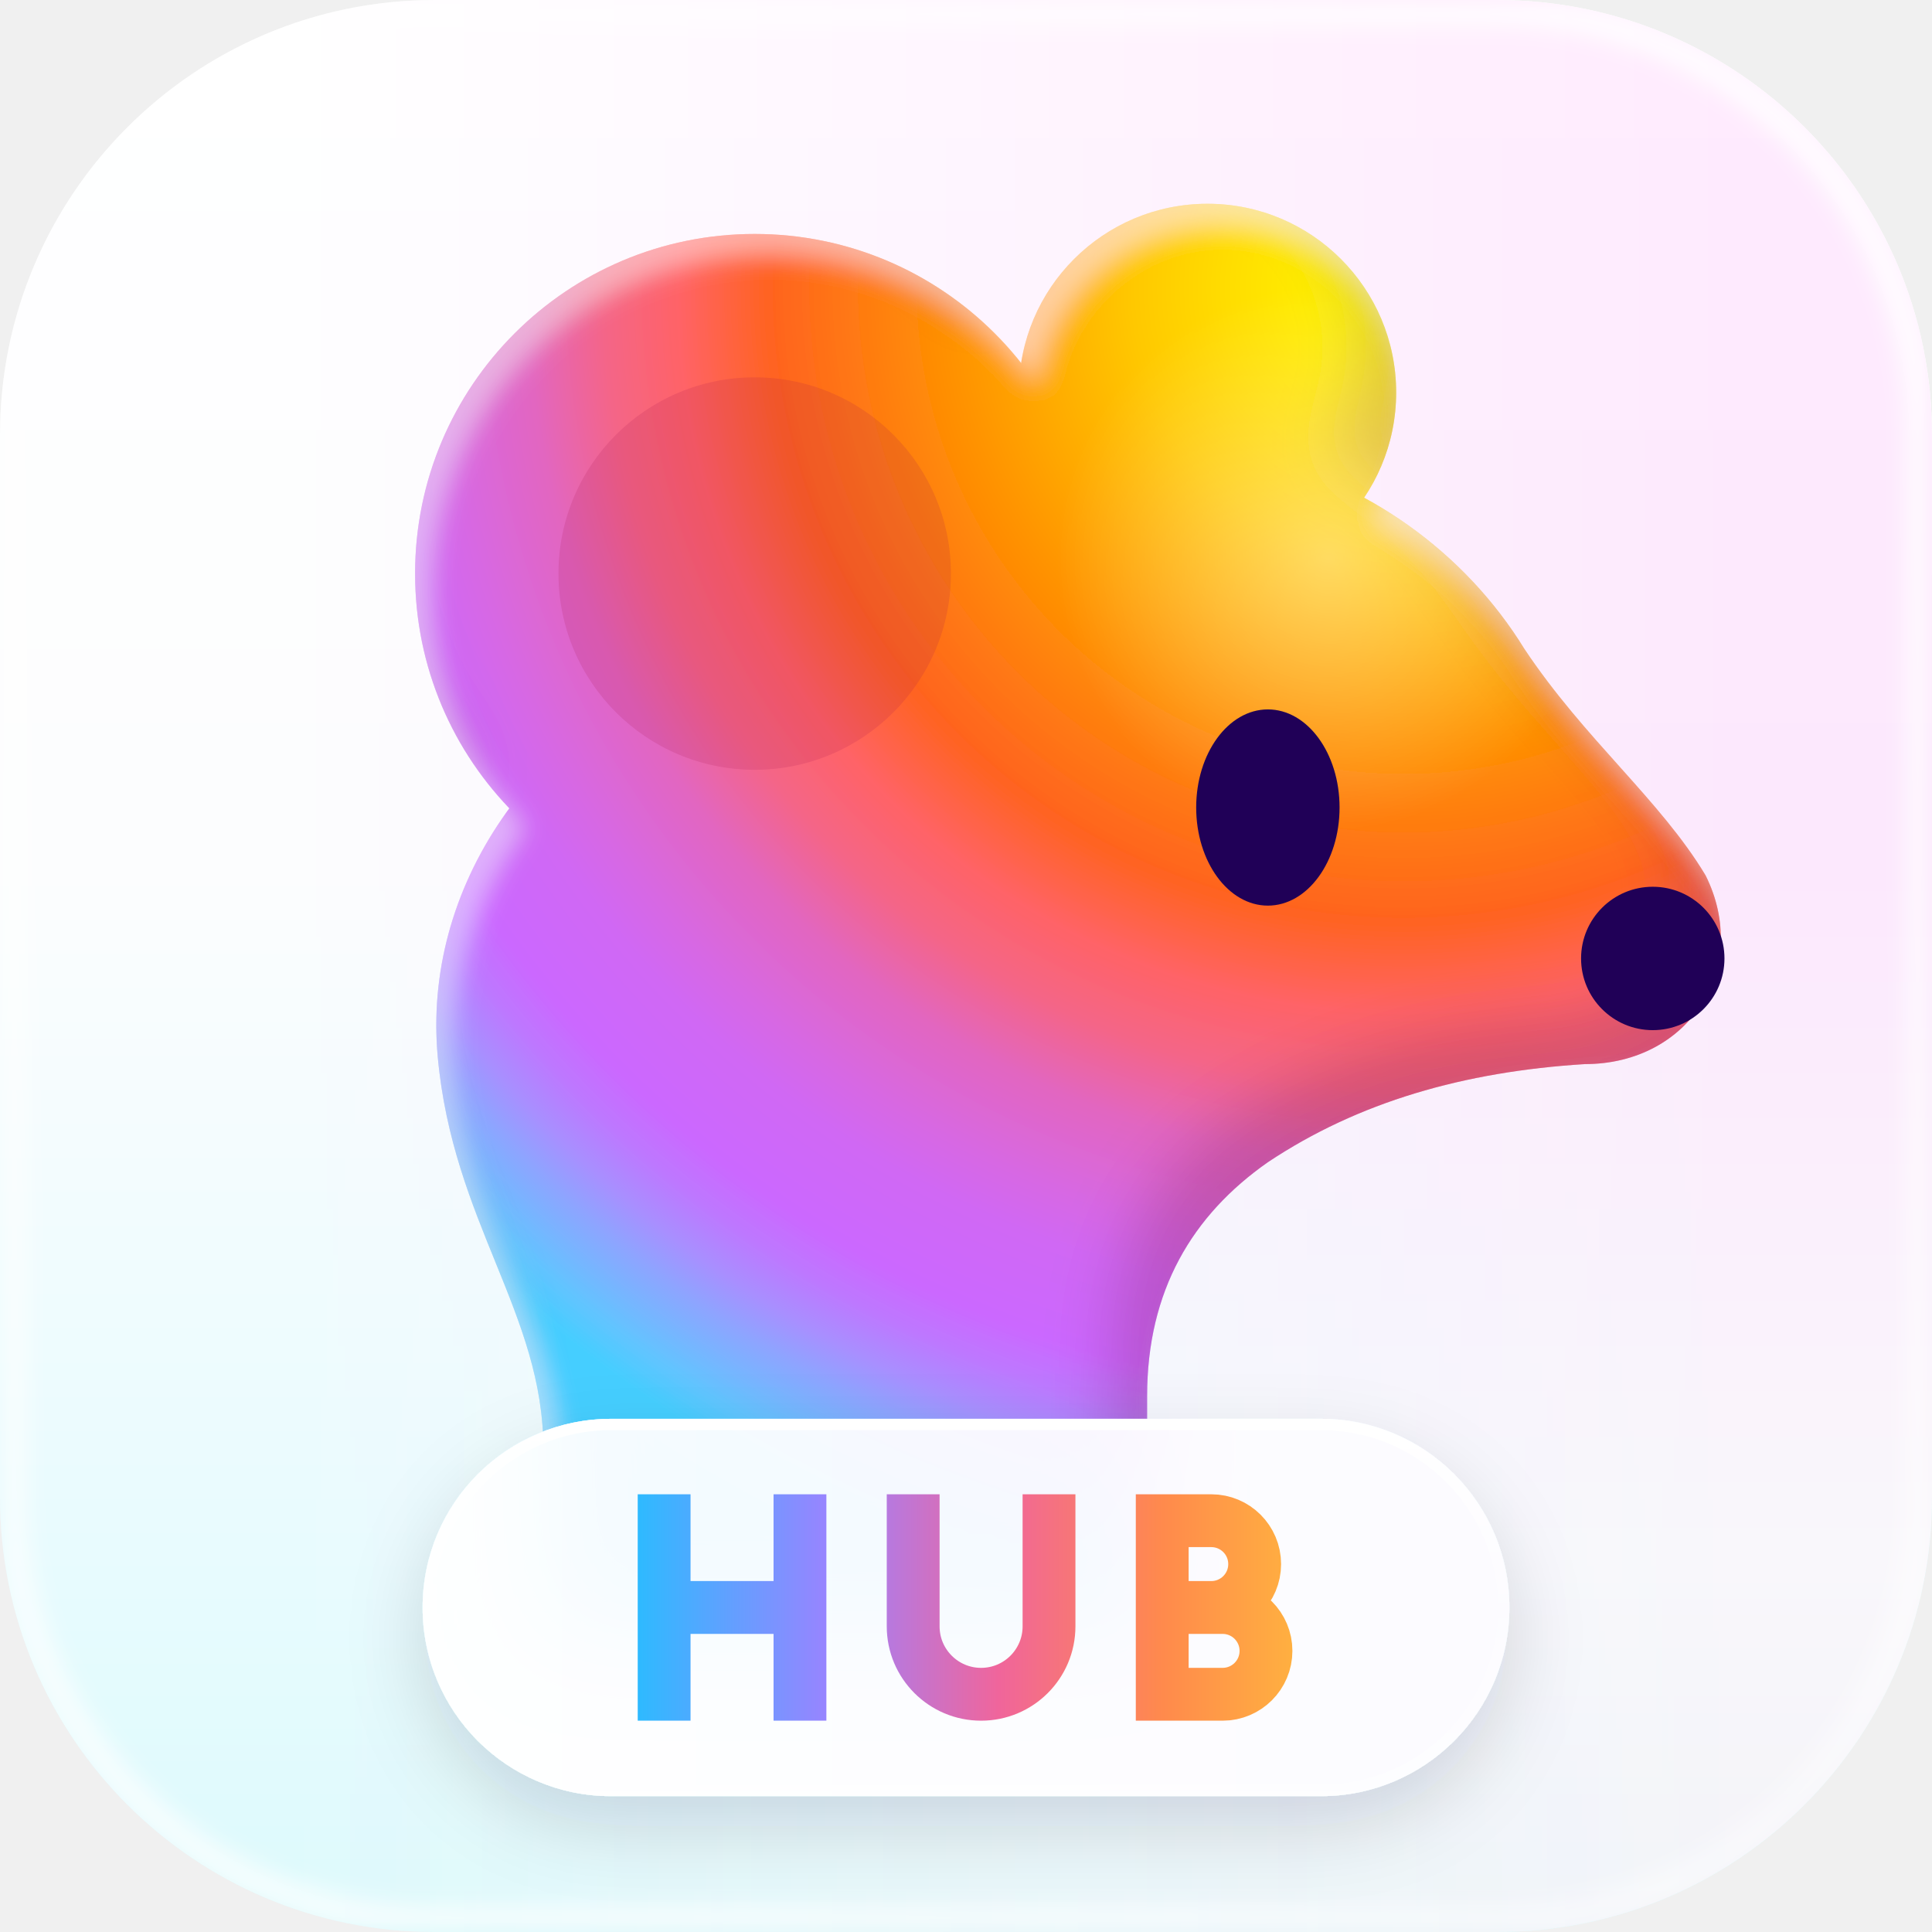
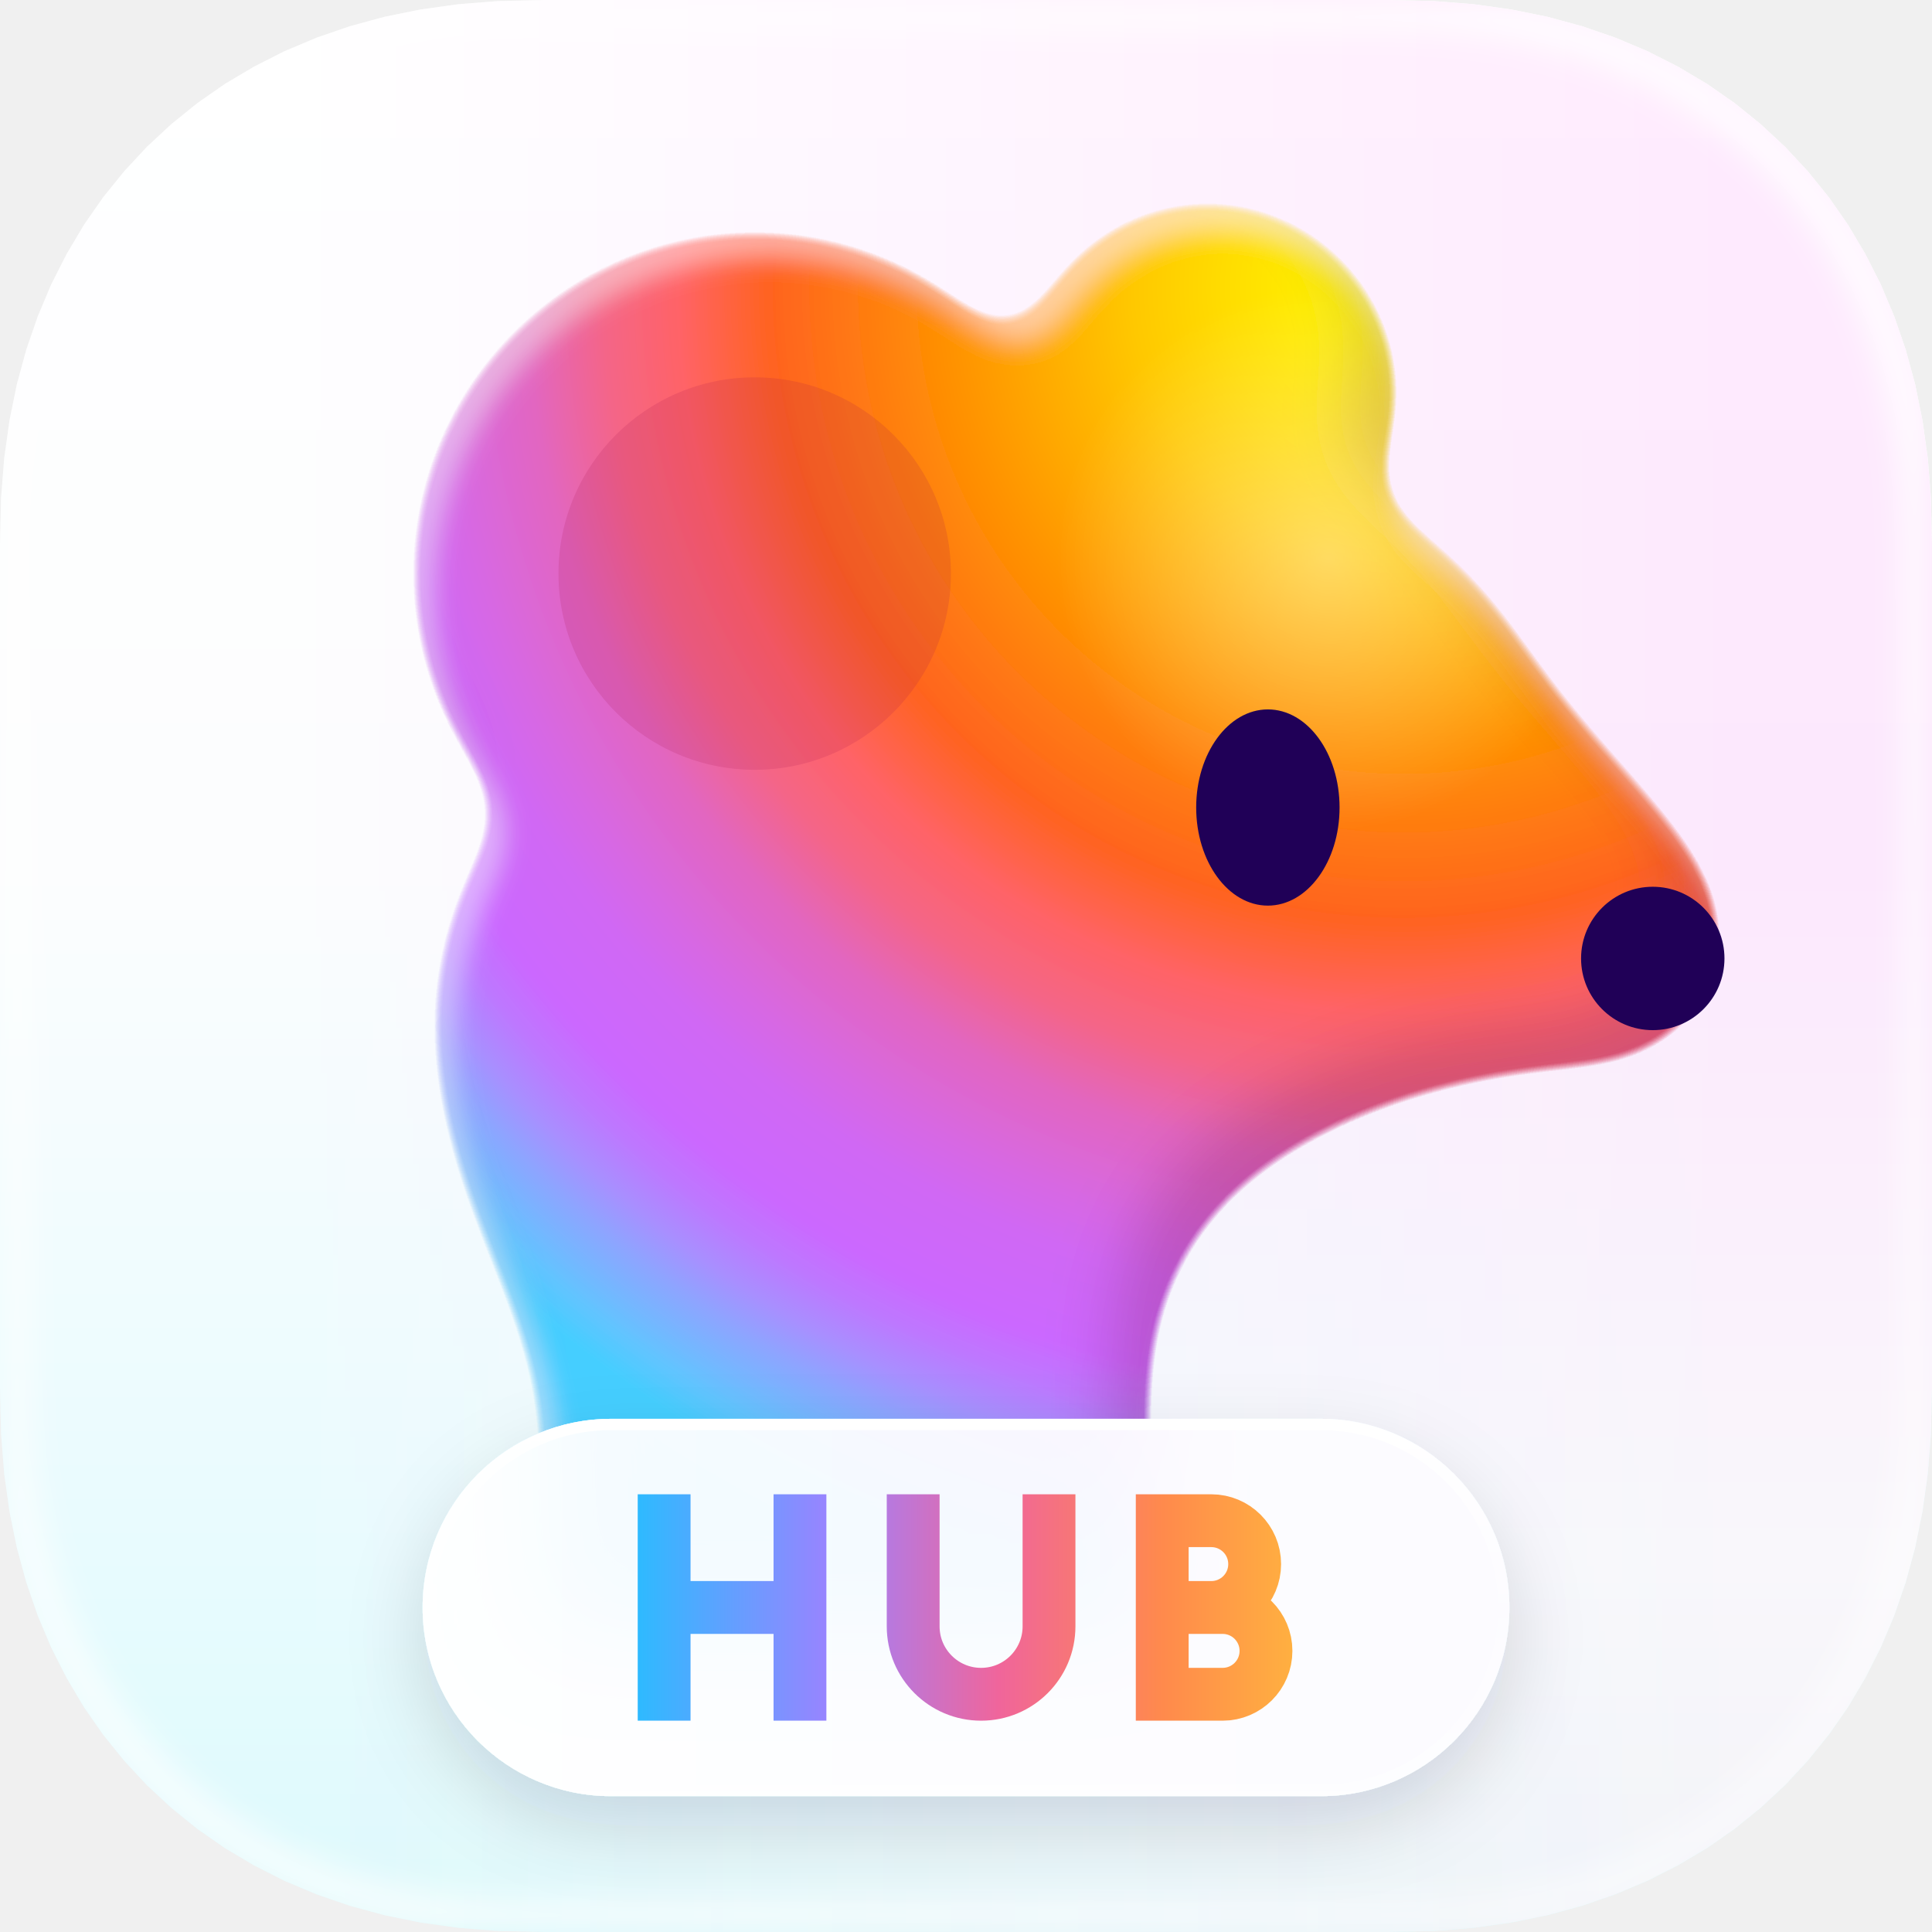
<svg xmlns="http://www.w3.org/2000/svg" width="256" height="256" viewBox="0 0 256 256">
-   <style>.l0{stop-color:#ffffff}.l1{stop-color:#fcfdfe}.l2{stop-color:#e8fbfe}.l3{stop-color:#dcfafc}.r0{stop-color:#ffebfe}.r1{stop-color:#fce8fd}.r2{stop-color:#f9f7fb}.r3{stop-color:#f3f3f8}.w0{stop-color:#2ebaff}.w1{stop-color:#9c82ff}.w2{stop-color:#f0659b}.w3{stop-color:#ff8a4c}.w4{stop-color:#ffb040}.p0{stop-color:#ffffff}.p1{stop-color:#fdfbff}.pill{opacity:0.94}.under{fill:#e8fbfe}.rim{stroke-opacity:0.9}.edge{stop-color:#ffffff}.edge-wrap{opacity:1}.lift{flood-opacity:0.14}@media (prefers-color-scheme:dark){.l0{stop-color:#4f2888}.l1{stop-color:#22357a}.l2{stop-color:#124678}.l3{stop-color:#0f4a76}.r0{stop-color:#5d1f6d}.r1{stop-color:#4b167b}.r2{stop-color:#371577}.r3{stop-color:#1c2a74}.w0{stop-color:#8ab0da}.w1{stop-color:#88a4d2}.w2{stop-color:#8698cb}.w3{stop-color:#848bc2}.w4{stop-color:#827eb8}.p0{stop-color:#10315c}.p1{stop-color:#33245c}.pill{opacity:0.86}.under{fill:#124678}.rim{stroke-opacity:0.26}.edge{stop-color:#9fc4ff}.edge-wrap{opacity:0.3}.lift{flood-opacity:0.4}}</style>
+   <style>.l0{stop-color:#ffffff}.l1{stop-color:#fcfdfe}.l2{stop-color:#e8fbfe}.l3{stop-color:#dcfafc}.r0{stop-color:#ffebfe}.r1{stop-color:#fce8fd}.r2{stop-color:#f9f7fb}.r3{stop-color:#f3f3f8}.w0{stop-color:#2ebaff}.w1{stop-color:#9c82ff}.w2{stop-color:#f0659b}.w3{stop-color:#ff8a4c}.w4{stop-color:#ffb040}.p0{stop-color:#ffffff}.p1{stop-color:#fdfbff}.pill{opacity:0.94}.under{fill:#e8fbfe}.rim{stroke-opacity:0.9}.edge{stop-color:#ffffff}.edge-wrap{opacity:1}.lift{flood-opacity:0.14}@media (prefers-color-scheme:dark){.l0{stop-color:#4f2888}.l1{stop-color:#22357a}.l2{stop-color:#124678}.l3{stop-color:#0f4a76}.r0{stop-color:#5d1f6d}.r1{stop-color:#4b167b}.r2{stop-color:#371577}.r3{stop-color:#1c2a74}.w0{stop-color:#8ab0da}.w1{stop-color:#88a4d2}.w2{stop-color:#8698cb}.w3{stop-color:#848bc2}.w4{stop-color:#827eb8}.p0{stop-color:#10315c}.p1{stop-color:#33245c}.pill{opacity:0.86}.under{fill:#124678}.rim{stroke-opacity:0.2}.edge{stop-color:#9fc4ff}.edge-wrap{opacity:0.3}.lift{flood-opacity:0.4}}</style>
  <defs>
    <linearGradient id="l" x1="0" y1="0" x2="0" y2="1">
      <stop class="l0" offset="0" />
      <stop class="l1" offset="0.45" />
      <stop class="l2" offset="0.8" />
      <stop class="l3" offset="1" />
    </linearGradient>
    <linearGradient id="r" x1="0" y1="0" x2="0" y2="1">
      <stop class="r0" offset="0" />
      <stop class="r1" offset="0.45" />
      <stop class="r2" offset="0.8" />
      <stop class="r3" offset="1" />
    </linearGradient>
    <linearGradient id="f" x1="0.15" x2="0.9">
      <stop offset="0" stop-color="#fff" stop-opacity="0" />
      <stop offset="1" stop-color="#fff" />
    </linearGradient>
    <mask id="m">
      <rect width="256" height="256" fill="url(#f)" />
    </mask>
    <radialGradient id="g" gradientUnits="userSpaceOnUse" cx="186" cy="38" r="178">
      <stop offset="0.000" stop-color="#ffff00" />
      <stop offset="0.135" stop-color="#ffdc01" />
      <stop offset="0.202" stop-color="#ffc803" />
      <stop offset="0.270" stop-color="#ffad00" />
      <stop offset="0.337" stop-color="#ff9300" />
      <stop offset="0.404" stop-color="#ff7b11" />
      <stop offset="0.472" stop-color="#ff6320" />
      <stop offset="0.539" stop-color="#ff6466" />
      <stop offset="0.596" stop-color="#f46588" />
      <stop offset="0.652" stop-color="#e266c0" />
      <stop offset="0.719" stop-color="#d767e3" />
      <stop offset="0.758" stop-color="#d068f4" />
      <stop offset="0.826" stop-color="#cb68ff" />
      <stop offset="0.860" stop-color="#bd78ff" />
      <stop offset="0.893" stop-color="#a88fff" />
      <stop offset="0.921" stop-color="#8ea4ff" />
      <stop offset="0.972" stop-color="#62c4ff" />
      <stop offset="1.000" stop-color="#45ceff" />
    </radialGradient>
    <radialGradient id="s" gradientUnits="userSpaceOnUse" cx="176" cy="74" r="36">
      <stop offset="0" stop-color="#fff" stop-opacity="0.38" />
      <stop offset="1" stop-color="#fff" stop-opacity="0" />
    </radialGradient>
    <linearGradient id="p" x1="0" x2="1">
      <stop class="p0" offset="0" />
      <stop class="p1" offset="1" />
    </linearGradient>
    <linearGradient id="e" x1="0" y1="0" x2="0" y2="1">
      <stop class="edge" offset="0" />
      <stop class="edge" offset="0.5" stop-opacity="0.1" />
      <stop class="edge" offset="1" stop-opacity="0.5" />
    </linearGradient>
    <linearGradient id="w" gradientUnits="userSpaceOnUse" x1="0" x2="87">
      <stop class="w0" offset="0" />
      <stop class="w1" offset="0.3" />
      <stop class="w2" offset="0.55" />
      <stop class="w3" offset="0.8" />
      <stop class="w4" offset="1" />
    </linearGradient>
    <linearGradient id="k" x1="0" y1="1" x2="1" y2="0">
      <stop offset="0" stop-color="#fff" stop-opacity="0.8" />
      <stop offset="0.5" stop-color="#fff" stop-opacity="0.45" />
      <stop offset="1" stop-color="#fff" />
    </linearGradient>
    <filter id="n" x="-5%" y="-5%" width="110%" height="110%">
-       <feGaussianBlur stdDeviation="1.4" />
+       <feGaussianBlur stdDeviation="2" />
    </filter>
    <filter id="b" x="-20%" y="-20%" width="140%" height="140%">
      <feGaussianBlur stdDeviation="7" />
    </filter>
    <filter id="d" x="-20%" y="-30%" width="140%" height="180%">
      <feDropShadow class="lift" dx="0" dy="4" stdDeviation="5" flood-color="#0a0030" />
    </filter>
    <filter id="v" x="-10%" y="-10%" width="120%" height="120%">
      <feGaussianBlur in="SourceAlpha" stdDeviation="4" result="b" />
      <feGaussianBlur in="SourceAlpha" stdDeviation="1.6" result="t" />
      <feOffset in="b" dx="-5" dy="-6" result="o1" />
      <feComposite in="SourceAlpha" in2="o1" operator="out" result="e1" />
      <feFlood flood-color="#8a0a3c" flood-opacity="0.36" />
      <feComposite in2="e1" operator="in" result="shade" />
      <feOffset in="t" dx="2" dy="2.5" result="o2" />
      <feComposite in="SourceAlpha" in2="o2" operator="out" result="e2" />
      <feFlood flood-color="#fff" flood-opacity="0.34" />
      <feComposite in2="e2" operator="in" result="light" />
      <feMerge>
        <feMergeNode in="SourceGraphic" />
        <feMergeNode in="shade" />
        <feMergeNode in="light" />
      </feMerge>
    </filter>
    <clipPath id="plate">
-       <rect width="256" height="256" rx="57.6" />
+       <path d="M0.00 72.00L0.14 65.97L0.56 60.69L1.26 55.70L2.23 50.93L3.48 46.34L5.00 41.93L6.78 37.70L8.83 33.66L11.12 29.80L13.66 26.15L16.45 22.70L19.46 19.46L22.70 16.45L26.15 13.66L29.80 11.12L33.66 8.83L37.70 6.78L41.93 5.00L46.34 3.48L50.93 2.23L55.70 1.26L60.69 0.56L65.97 0.14L72.00 0.00L184.00 0.00L190.03 0.14L195.31 0.56L200.30 1.26L205.07 2.23L209.66 3.48L214.07 5.00L218.30 6.78L222.34 8.83L226.20 11.12L229.85 13.66L233.30 16.45L236.54 19.46L239.55 22.70L242.34 26.15L244.88 29.80L247.17 33.66L249.22 37.70L251.00 41.93L252.52 46.34L253.77 50.93L254.74 55.70L255.44 60.69L255.86 65.97L256.00 72.00L256.00 184.00L255.86 190.03L255.44 195.31L254.74 200.30L253.77 205.07L252.52 209.66L251.00 214.07L249.22 218.30L247.17 222.34L244.88 226.20L242.34 229.85L239.55 233.30L236.54 236.54L233.30 239.55L229.85 242.34L226.20 244.88L222.34 247.17L218.30 249.22L214.07 251.00L209.66 252.52L205.07 253.77L200.30 254.74L195.31 255.44L190.03 255.86L184.00 256.00L72.00 256.00L65.97 255.86L60.69 255.44L55.70 254.74L50.93 253.77L46.34 252.52L41.93 251.00L37.70 249.22L33.66 247.17L29.80 244.88L26.15 242.34L22.70 239.55L19.46 236.54L16.45 233.30L13.66 229.85L11.12 226.20L8.83 222.34L6.78 218.30L5.00 214.07L3.48 209.66L2.23 205.07L1.26 200.30L0.56 195.31L0.14 190.03L0.00 184.00Z" />
    </clipPath>
-     <clipPath id="c">
-       <circle cx="100" cy="76" r="45" />
-       <circle cx="160" cy="52" r="25" />
-       <path d="M124 68C150 50 186 60 202 86C210 98 220 106 226 116C232 128 224 141 210 141C194 142 180 146 168 154C158 161 152 171 152 185L152 216L72 216L72 192C72 174 60 162 58 140C56 118 70 96 96 86Z" />
-     </clipPath>
+     <filter id="o" x="-10%" y="-10%" width="120%" height="120%">
+       <feGaussianBlur stdDeviation="5" />
+       <feColorMatrix values="1 0 0 0 0 0 1 0 0 0 0 0 1 0 0 0 0 0 12 -5.5" />
+     </filter>
+     <mask id="q">
+       <g fill="#fff" filter="url(#o)">
+         <circle cx="100" cy="76" r="45" />
+         <circle cx="160" cy="52" r="25" />
+         <path d="M124 68C150 50 186 60 202 86C210 98 220 106 226 116C232 128 224 141 210 141C194 142 180 146 168 154C158 161 152 171 152 185L152 216L72 216L72 192C72 174 60 162 58 140C56 118 70 96 96 86Z" />
+       </g>
+     </mask>
    <clipPath id="pc">
      <rect x="56" y="188" width="144" height="50" rx="25" />
    </clipPath>
  </defs>
  <g clip-path="url(#plate)">
    <rect width="256" height="256" fill="url(#l)" />
    <rect width="256" height="256" fill="url(#r)" mask="url(#m)" />
    <g>
-       <g fill="url(#g)" filter="url(#v)">
-         <circle cx="100" cy="76" r="45" />
-         <circle cx="160" cy="52" r="25" />
-         <path d="M124 68C150 50 186 60 202 86C210 98 220 106 226 116C232 128 224 141 210 141C194 142 180 146 168 154C158 161 152 171 152 185L152 216L72 216L72 192C72 174 60 162 58 140C56 118 70 96 96 86Z" />
+       <g filter="url(#v)">
+         <rect width="256" height="256" fill="url(#g)" mask="url(#q)" />
      </g>
      <circle cx="100" cy="76" r="26" fill="#a3104e" opacity="0.16" />
-       <rect width="256" height="256" fill="url(#s)" clip-path="url(#c)" />
+       <rect width="256" height="256" fill="url(#s)" mask="url(#q)" />
      <ellipse cx="168" cy="107" rx="9.5" ry="13" fill="#200057" />
      <circle cx="219" cy="127" r="9.5" fill="#200057" />
    </g>
    <g filter="url(#d)">
      <g clip-path="url(#pc)">
        <rect class="under" x="56" y="188" width="144" height="50" />
        <g fill="url(#g)" filter="url(#b)">
          <circle cx="100" cy="76" r="45" />
          <circle cx="160" cy="52" r="25" />
          <path d="M124 68C150 50 186 60 202 86C210 98 220 106 226 116C232 128 224 141 210 141C194 142 180 146 168 154C158 161 152 171 152 185L152 216L72 216L72 192C72 174 60 162 58 140C56 118 70 96 96 86Z" />
        </g>
        <rect class="pill" x="56" y="188" width="144" height="50" fill="url(#p)" />
      </g>
    </g>
    <rect class="edge-wrap" x="56.75" y="188.75" width="142.5" height="48.5" rx="24.25" fill="none" stroke="url(#e)" stroke-width="1.5" />
    <g fill="none" stroke="url(#w)" stroke-width="7" transform="translate(84.5 198)">
      <path d="M3.5 0V30M21.5 0V30M3.5 15H21.5" />
      <path d="M36.5 0V17.5a9 9 0 0 0 18 0V0" />
      <path d="M69.5 0V30M66 3.5H76a5.75 5.75 0 0 1 0 11.5H69.5M69.5 15H77.5a5.75 5.75 0 0 1 0 11.5H66" />
    </g>
-     <rect class="rim" x="1.5" y="1.5" width="253" height="253" rx="56.1" fill="none" stroke="url(#k)" stroke-width="4" filter="url(#n)" />
+     <path class="rim" d="M1.50 72.66L1.64 66.69L2.05 61.48L2.74 56.55L3.71 51.83L4.94 47.30L6.44 42.94L8.20 38.76L10.22 34.76L12.49 30.95L15.00 27.34L17.75 23.93L20.73 20.73L23.93 17.75L27.34 15.00L30.95 12.49L34.76 10.22L38.76 8.20L42.94 6.44L47.30 4.94L51.83 3.71L56.55 2.74L61.48 2.05L66.69 1.64L72.66 1.50L183.34 1.50L189.31 1.64L194.52 2.05L199.45 2.74L204.17 3.71L208.70 4.94L213.06 6.44L217.24 8.20L221.24 10.22L225.05 12.49L228.66 15.00L232.07 17.75L235.27 20.73L238.25 23.93L241.00 27.34L243.51 30.95L245.78 34.76L247.80 38.76L249.56 42.94L251.06 47.30L252.29 51.83L253.26 56.55L253.95 61.48L254.36 66.69L254.50 72.66L254.50 183.34L254.36 189.31L253.95 194.52L253.26 199.45L252.29 204.17L251.06 208.70L249.56 213.06L247.80 217.24L245.78 221.24L243.51 225.05L241.00 228.66L238.25 232.07L235.27 235.27L232.07 238.25L228.66 241.00L225.05 243.51L221.24 245.78L217.24 247.80L213.06 249.56L208.70 251.06L204.17 252.29L199.45 253.26L194.52 253.95L189.31 254.36L183.34 254.50L72.66 254.50L66.69 254.36L61.48 253.95L56.55 253.26L51.83 252.29L47.30 251.06L42.94 249.56L38.76 247.80L34.76 245.78L30.95 243.51L27.34 241.00L23.93 238.25L20.73 235.27L17.75 232.07L15.00 228.66L12.49 225.05L10.22 221.24L8.20 217.24L6.44 213.06L4.94 208.70L3.71 204.17L2.74 199.45L2.05 194.52L1.64 189.31L1.50 183.34Z" fill="none" stroke="url(#k)" stroke-width="5" filter="url(#n)" />
  </g>
</svg>
